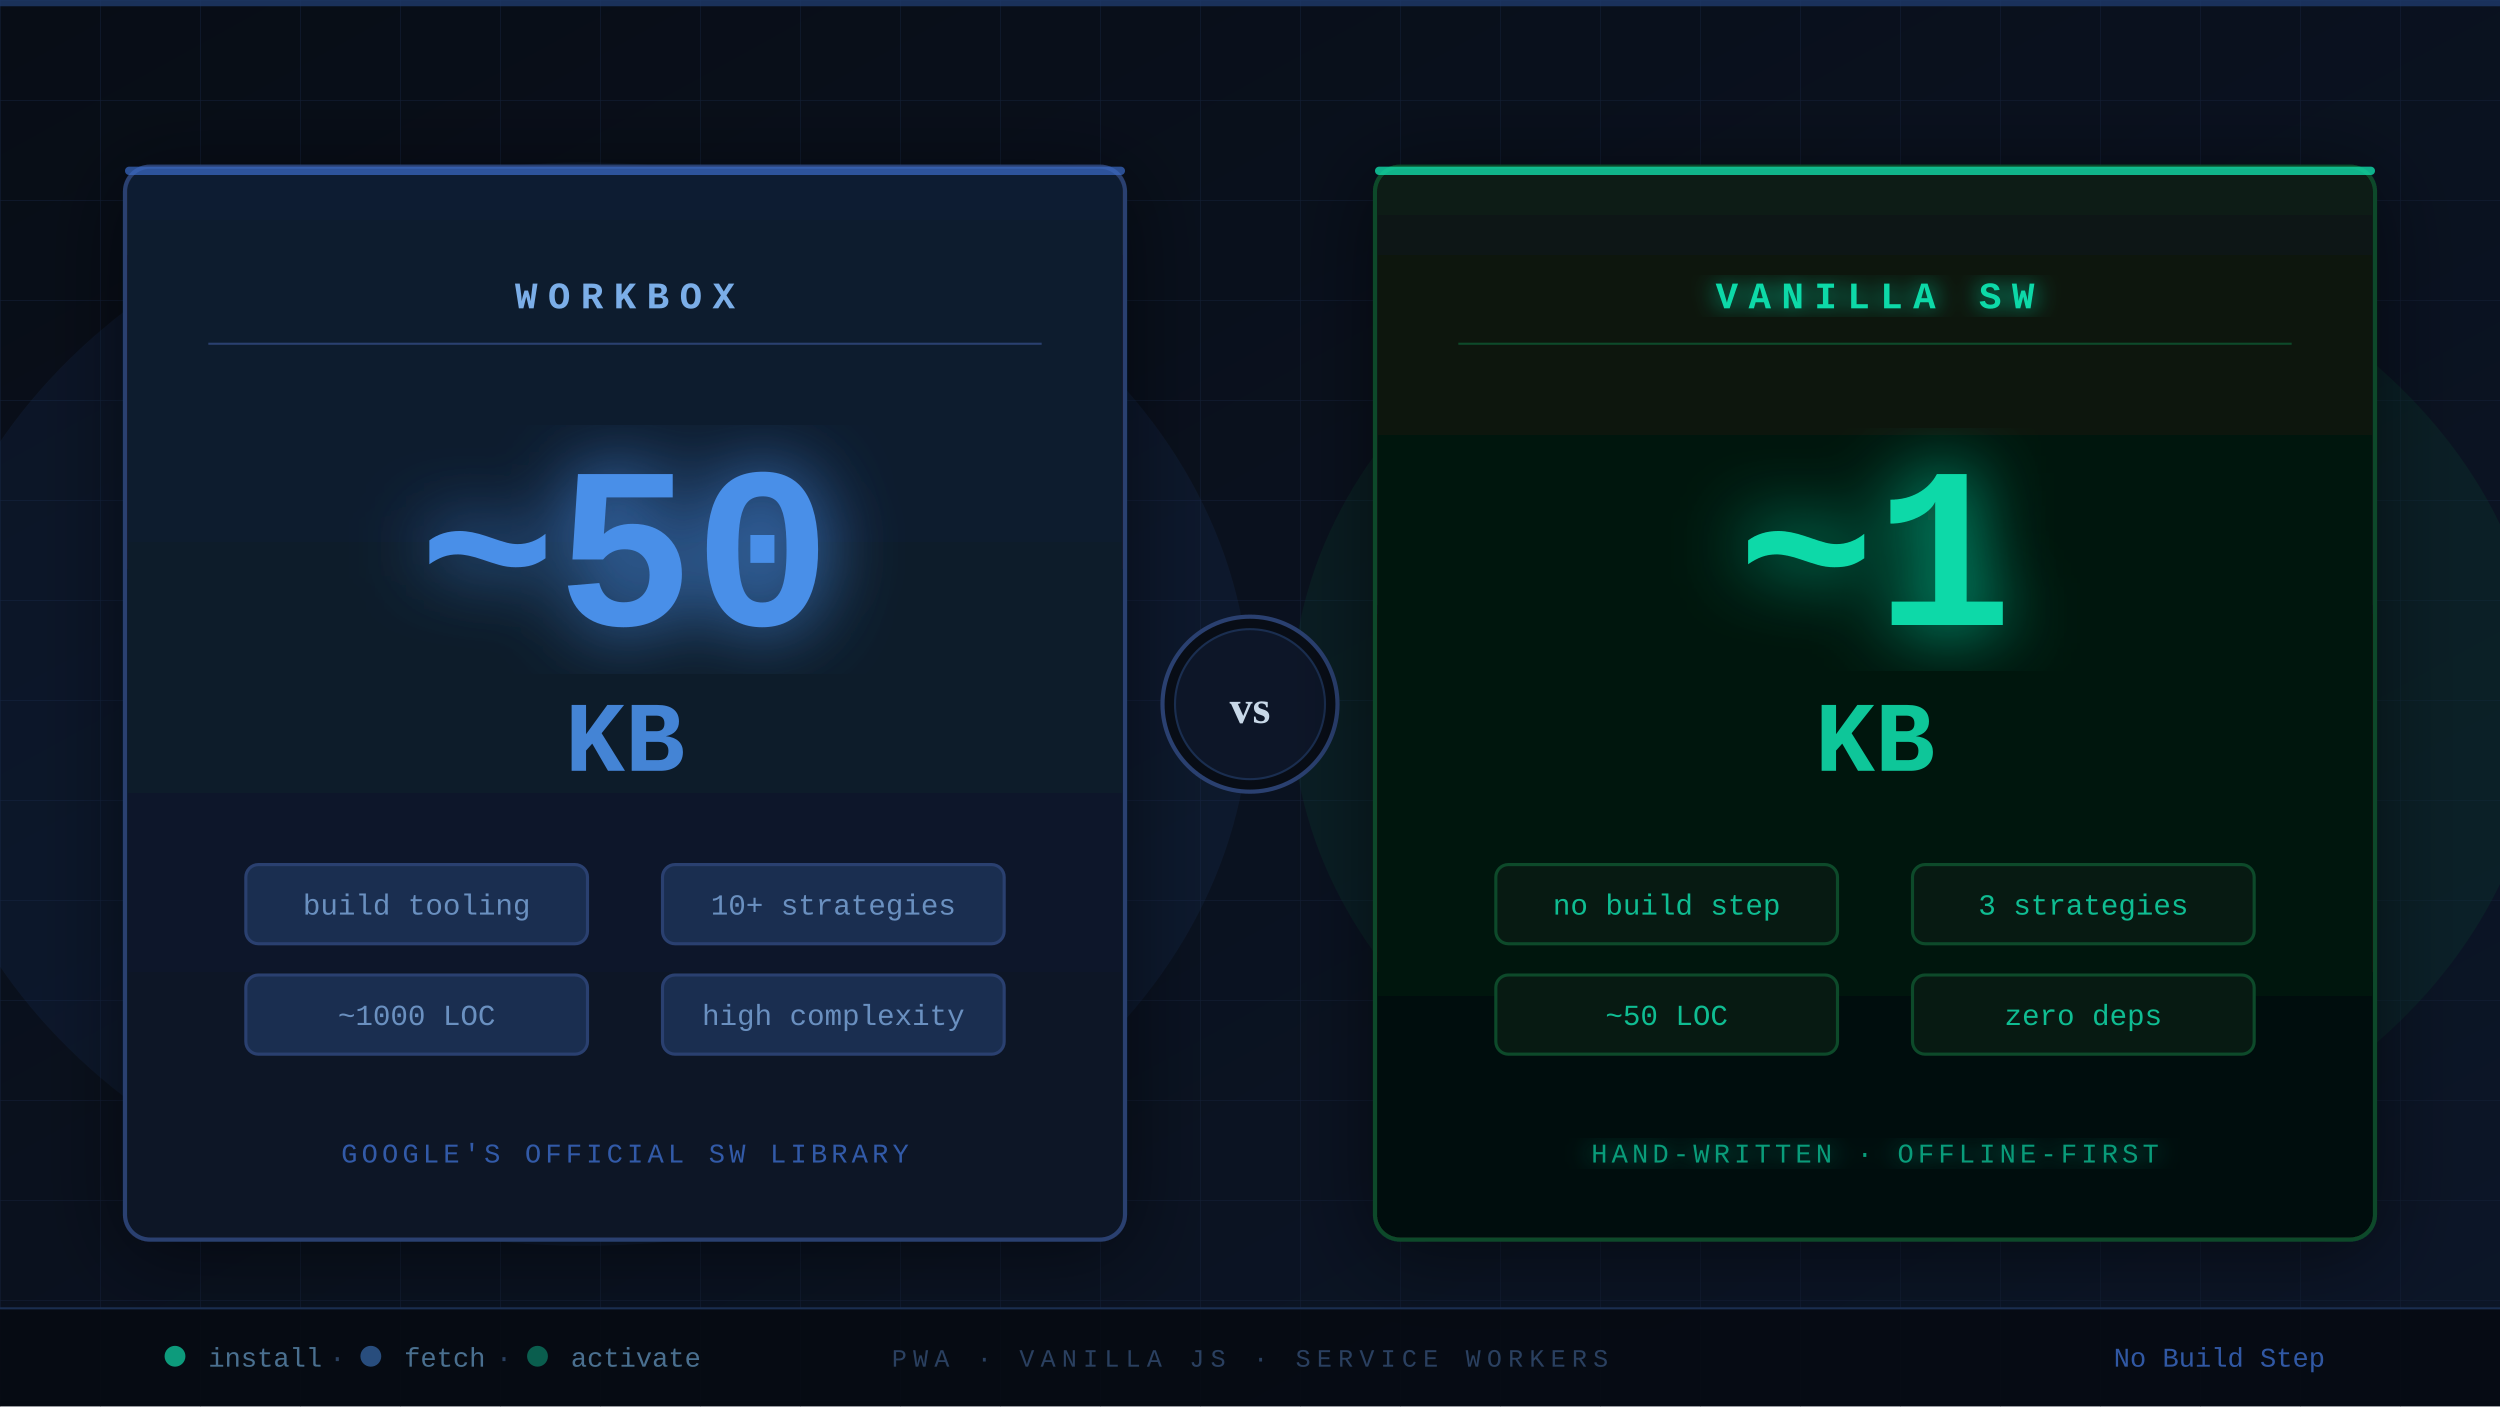
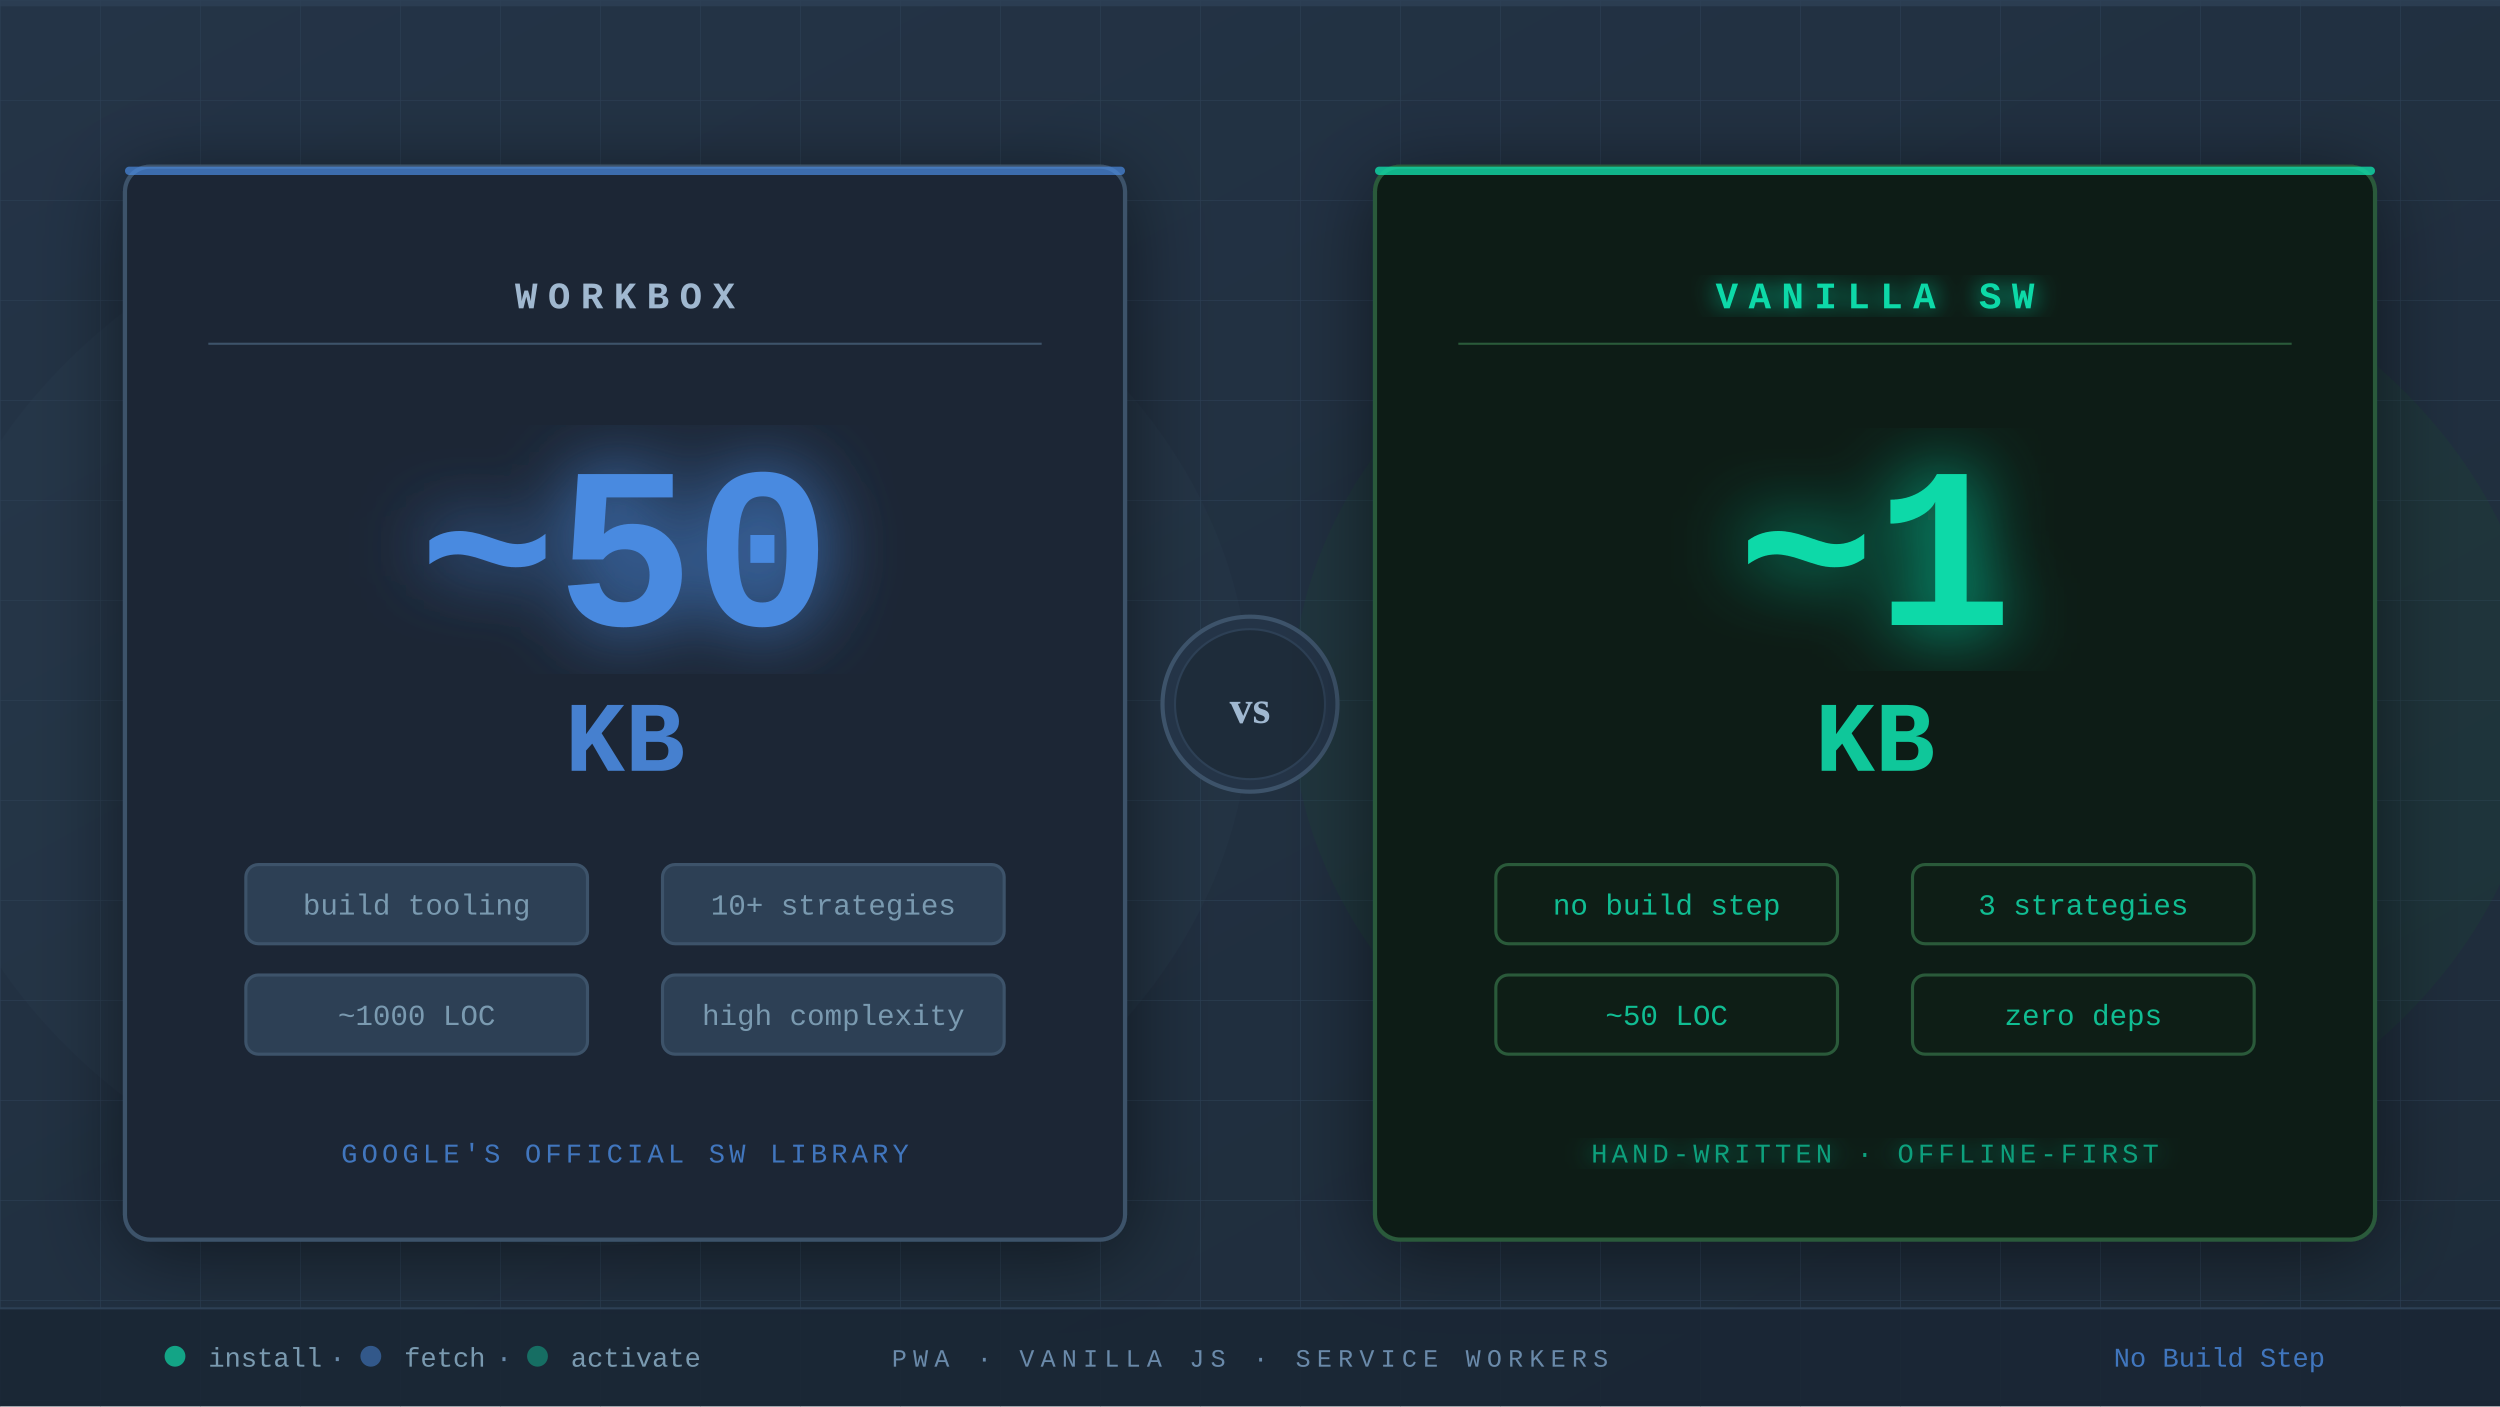
<svg xmlns="http://www.w3.org/2000/svg" width="1200" height="675" viewBox="0 0 1200 675">
  <defs>
    <linearGradient id="bg" x1="0%" y1="0%" x2="100%" y2="100%">
-       <stop offset="0%" stop-color="#080D16" />
-       <stop offset="100%" stop-color="#0C1628" />
+       <stop offset="0%" stop-color="#243447" />
+       <stop offset="100%" stop-color="#1E2C3A" />
    </linearGradient>
    <linearGradient id="leftCard" x1="0%" y1="0%" x2="0%" y2="100%">
-       <stop offset="0%" stop-color="#111D30" />
-       <stop offset="100%" stop-color="#0D1726" />
+       <stop offset="0%" stop-color="#1A2634" />
+       <stop offset="100%" stop-color="#1A2634" />
    </linearGradient>
    <linearGradient id="rightCard" x1="0%" y1="0%" x2="0%" y2="100%">
-       <stop offset="0%" stop-color="#071A12" />
-       <stop offset="100%" stop-color="#050F0C" />
+       <stop offset="0%" stop-color="#0E1E16" />
+       <stop offset="100%" stop-color="#0E1E16" />
    </linearGradient>
    <pattern id="grid" width="48" height="48" patternUnits="userSpaceOnUse">
-       <path d="M 48 0 L 0 0 0 48" fill="none" stroke="#131F35" stroke-width="0.6" />
+       <path d="M 48 0 L 0 0 0 48" fill="none" stroke="#2D4055" stroke-width="0.6" />
    </pattern>
    <filter id="blueGlow" x="-30%" y="-30%" width="160%" height="160%">
      <feGaussianBlur stdDeviation="18" result="blur" />
      <feMerge>
        <feMergeNode in="blur" />
        <feMergeNode in="SourceGraphic" />
      </feMerge>
    </filter>
    <filter id="mintGlow" x="-30%" y="-30%" width="160%" height="160%">
      <feGaussianBlur stdDeviation="18" result="blur" />
      <feMerge>
        <feMergeNode in="blur" />
        <feMergeNode in="SourceGraphic" />
      </feMerge>
    </filter>
    <filter id="softShadow">
      <feDropShadow dx="0" dy="6" stdDeviation="20" flood-color="#000" flood-opacity="0.5" />
    </filter>
    <filter id="labelGlow" x="-10%" y="-30%" width="120%" height="160%">
      <feGaussianBlur stdDeviation="6" result="blur" />
      <feMerge>
        <feMergeNode in="blur" />
        <feMergeNode in="SourceGraphic" />
      </feMerge>
    </filter>
  </defs>
  <rect width="1200" height="675" fill="url(#bg)" />
  <rect width="1200" height="675" fill="url(#grid)" />
-   <ellipse cx="280" cy="338" rx="320" ry="260" fill="#1E3A6A" opacity="0.18" />
-   <ellipse cx="920" cy="338" rx="300" ry="240" fill="#0A4A30" opacity="0.22" />
-   <rect x="0" y="0" width="1200" height="3" fill="#1E3A6A" opacity="0.8" />
-   <rect x="60" y="80" width="480" height="515" rx="12" fill="url(#leftCard)" stroke="#2A4070" stroke-width="2" filter="url(#softShadow)" />
-   <rect x="60" y="80" width="480" height="4" rx="2" fill="#3B6BC8" opacity="0.7" />
-   <text x="300" y="148" font-family="Courier New, Courier, monospace" font-size="18" font-weight="bold" fill="#7BAEE8" text-anchor="middle" letter-spacing="5">WORKBOX</text>
-   <line x1="100" y1="165" x2="500" y2="165" stroke="#2A4070" stroke-width="1" />
-   <text x="300" y="300" font-family="Courier New, Courier, monospace" font-size="110" font-weight="bold" fill="#4A8FE8" text-anchor="middle" filter="url(#blueGlow)">~50</text>
-   <text x="300" y="370" font-family="Courier New, Courier, monospace" font-size="48" font-weight="bold" fill="#4A8FE8" text-anchor="middle" opacity="0.9">KB</text>
-   <rect x="118" y="415" width="164" height="38" rx="6" fill="#1A2E50" stroke="#2A4070" stroke-width="1.5" />
-   <text x="200" y="439" font-family="Courier New, Courier, monospace" font-size="14" fill="#6A90C0" text-anchor="middle">build tooling</text>
-   <rect x="318" y="415" width="164" height="38" rx="6" fill="#1A2E50" stroke="#2A4070" stroke-width="1.5" />
-   <text x="400" y="439" font-family="Courier New, Courier, monospace" font-size="14" fill="#6A90C0" text-anchor="middle">10+ strategies</text>
-   <rect x="118" y="468" width="164" height="38" rx="6" fill="#1A2E50" stroke="#2A4070" stroke-width="1.5" />
-   <text x="200" y="492" font-family="Courier New, Courier, monospace" font-size="14" fill="#6A90C0" text-anchor="middle">~1000 LOC</text>
-   <rect x="318" y="468" width="164" height="38" rx="6" fill="#1A2E50" stroke="#2A4070" stroke-width="1.5" />
-   <text x="400" y="492" font-family="Courier New, Courier, monospace" font-size="14" fill="#6A90C0" text-anchor="middle">high complexity</text>
-   <text x="300" y="558" font-family="Courier New, Courier, monospace" font-size="13" fill="#3B6BC8" text-anchor="middle" opacity="0.8" letter-spacing="2">GOOGLE'S OFFICIAL SW LIBRARY</text>
-   <circle cx="600" cy="338" r="42" fill="#080D16" stroke="#2A4070" stroke-width="2" />
-   <circle cx="600" cy="338" r="36" fill="#0D1628" stroke="#1A2E50" stroke-width="1" />
-   <text x="600" y="347" font-family="Georgia, Times New Roman, serif" font-size="22" font-weight="bold" fill="#C8D8E8" text-anchor="middle">vs</text>
-   <rect x="660" y="80" width="480" height="515" rx="12" fill="url(#rightCard)" stroke="#0D4A2A" stroke-width="2" filter="url(#softShadow)" />
+   <ellipse cx="280" cy="338" rx="320" ry="260" fill="#2D4055" opacity="0.18" />
+   <ellipse cx="920" cy="338" rx="300" ry="240" fill="#1A4A30" opacity="0.22" />
+   <rect x="0" y="0" width="1200" height="3" fill="#2D4055" opacity="0.8" />
+   <rect x="60" y="80" width="480" height="515" rx="12" fill="url(#leftCard)" stroke="#3D536A" stroke-width="2" filter="url(#softShadow)" />
+   <rect x="60" y="80" width="480" height="4" rx="2" fill="#4A8AE0" opacity="0.7" />
+   <text x="300" y="148" font-family="Courier New, Courier, monospace" font-size="18" font-weight="bold" fill="#A0B8D0" text-anchor="middle" letter-spacing="5">WORKBOX</text>
+   <line x1="100" y1="165" x2="500" y2="165" stroke="#3D536A" stroke-width="1" />
+   <text x="300" y="300" font-family="Courier New, Courier, monospace" font-size="110" font-weight="bold" fill="#4A8AE0" text-anchor="middle" filter="url(#blueGlow)">~50</text>
+   <text x="300" y="370" font-family="Courier New, Courier, monospace" font-size="48" font-weight="bold" fill="#4A8AE0" text-anchor="middle" opacity="0.9">KB</text>
+   <rect x="118" y="415" width="164" height="38" rx="6" fill="#2D4055" stroke="#3D536A" stroke-width="1.5" />
+   <text x="200" y="439" font-family="Courier New, Courier, monospace" font-size="14" fill="#7A9AB0" text-anchor="middle">build tooling</text>
+   <rect x="318" y="415" width="164" height="38" rx="6" fill="#2D4055" stroke="#3D536A" stroke-width="1.5" />
+   <text x="400" y="439" font-family="Courier New, Courier, monospace" font-size="14" fill="#7A9AB0" text-anchor="middle">10+ strategies</text>
+   <rect x="118" y="468" width="164" height="38" rx="6" fill="#2D4055" stroke="#3D536A" stroke-width="1.5" />
+   <text x="200" y="492" font-family="Courier New, Courier, monospace" font-size="14" fill="#7A9AB0" text-anchor="middle">~1000 LOC</text>
+   <rect x="318" y="468" width="164" height="38" rx="6" fill="#2D4055" stroke="#3D536A" stroke-width="1.5" />
+   <text x="400" y="492" font-family="Courier New, Courier, monospace" font-size="14" fill="#7A9AB0" text-anchor="middle">high complexity</text>
+   <text x="300" y="558" font-family="Courier New, Courier, monospace" font-size="13" fill="#4A8AE0" text-anchor="middle" opacity="0.8" letter-spacing="2">GOOGLE'S OFFICIAL SW LIBRARY</text>
+   <circle cx="600" cy="338" r="42" fill="#243447" stroke="#3D536A" stroke-width="2" />
+   <circle cx="600" cy="338" r="36" fill="#1E2C3A" stroke="#2D4055" stroke-width="1" />
+   <text x="600" y="347" font-family="Georgia, Times New Roman, serif" font-size="22" font-weight="bold" fill="#A0B8D0" text-anchor="middle">vs</text>
+   <rect x="660" y="80" width="480" height="515" rx="12" fill="url(#rightCard)" stroke="#2A5A3A" stroke-width="2" filter="url(#softShadow)" />
  <rect x="660" y="80" width="480" height="4" rx="2" fill="#10D9A8" opacity="0.8" />
  <text x="900" y="148" font-family="Courier New, Courier, monospace" font-size="18" font-weight="bold" fill="#10D9A8" text-anchor="middle" letter-spacing="5" filter="url(#labelGlow)">VANILLA SW</text>
-   <line x1="700" y1="165" x2="1100" y2="165" stroke="#0D4A2A" stroke-width="1" />
+   <line x1="700" y1="165" x2="1100" y2="165" stroke="#2A5A3A" stroke-width="1" />
  <text x="900" y="300" font-family="Courier New, Courier, monospace" font-size="110" font-weight="bold" fill="#10D9A8" text-anchor="middle" filter="url(#mintGlow)">~1</text>
  <text x="900" y="370" font-family="Courier New, Courier, monospace" font-size="48" font-weight="bold" fill="#10D9A8" text-anchor="middle" opacity="0.9">KB</text>
-   <rect x="718" y="415" width="164" height="38" rx="6" fill="#071A12" stroke="#0D4A2A" stroke-width="1.5" />
+   <rect x="718" y="415" width="164" height="38" rx="6" fill="#0E1E16" stroke="#2A5A3A" stroke-width="1.5" />
  <text x="800" y="439" font-family="Courier New, Courier, monospace" font-size="14" fill="#10D9A8" text-anchor="middle" opacity="0.85">no build step</text>
-   <rect x="918" y="415" width="164" height="38" rx="6" fill="#071A12" stroke="#0D4A2A" stroke-width="1.5" />
+   <rect x="918" y="415" width="164" height="38" rx="6" fill="#0E1E16" stroke="#2A5A3A" stroke-width="1.5" />
  <text x="1000" y="439" font-family="Courier New, Courier, monospace" font-size="14" fill="#10D9A8" text-anchor="middle" opacity="0.85">3 strategies</text>
-   <rect x="718" y="468" width="164" height="38" rx="6" fill="#071A12" stroke="#0D4A2A" stroke-width="1.5" />
+   <rect x="718" y="468" width="164" height="38" rx="6" fill="#0E1E16" stroke="#2A5A3A" stroke-width="1.5" />
  <text x="800" y="492" font-family="Courier New, Courier, monospace" font-size="14" fill="#10D9A8" text-anchor="middle" opacity="0.85">~50 LOC</text>
-   <rect x="918" y="468" width="164" height="38" rx="6" fill="#071A12" stroke="#0D4A2A" stroke-width="1.5" />
+   <rect x="918" y="468" width="164" height="38" rx="6" fill="#0E1E16" stroke="#2A5A3A" stroke-width="1.5" />
  <text x="1000" y="492" font-family="Courier New, Courier, monospace" font-size="14" fill="#10D9A8" text-anchor="middle" opacity="0.85">zero deps</text>
  <text x="900" y="558" font-family="Courier New, Courier, monospace" font-size="13" fill="#10D9A8" text-anchor="middle" opacity="0.7" letter-spacing="2" filter="url(#labelGlow)">HAND-WRITTEN · OFFLINE-FIRST</text>
-   <rect x="0" y="628" width="1200" height="47" fill="#060A12" opacity="0.9" />
-   <line x1="0" y1="628" x2="1200" y2="628" stroke="#1A2E50" stroke-width="1" />
+   <rect x="0" y="628" width="1200" height="47" fill="#1A2634" opacity="0.9" />
+   <line x1="0" y1="628" x2="1200" y2="628" stroke="#2D4055" stroke-width="1" />
  <circle cx="84" cy="651" r="5" fill="#10D9A8" opacity="0.7" />
-   <text x="100" y="656" font-family="Courier New, Courier, monospace" font-size="13" fill="#4A7090">install</text>
-   <text x="158" y="656" font-family="Courier New, Courier, monospace" font-size="13" fill="#2A4060">·</text>
-   <circle cx="178" cy="651" r="5" fill="#4A8FE8" opacity="0.5" />
-   <text x="194" y="656" font-family="Courier New, Courier, monospace" font-size="13" fill="#4A7090">fetch</text>
-   <text x="238" y="656" font-family="Courier New, Courier, monospace" font-size="13" fill="#2A4060">·</text>
+   <text x="100" y="656" font-family="Courier New, Courier, monospace" font-size="13" fill="#7A9AB0">install</text>
+   <text x="158" y="656" font-family="Courier New, Courier, monospace" font-size="13" fill="#6A8AAA">·</text>
+   <circle cx="178" cy="651" r="5" fill="#4A8AE0" opacity="0.5" />
+   <text x="194" y="656" font-family="Courier New, Courier, monospace" font-size="13" fill="#7A9AB0">fetch</text>
+   <text x="238" y="656" font-family="Courier New, Courier, monospace" font-size="13" fill="#6A8AAA">·</text>
  <circle cx="258" cy="651" r="5" fill="#10D9A8" opacity="0.4" />
-   <text x="274" y="656" font-family="Courier New, Courier, monospace" font-size="13" fill="#4A7090">activate</text>
-   <text x="600" y="656" font-family="Courier New, Courier, monospace" font-size="12" fill="#2A4060" text-anchor="middle" letter-spacing="3">PWA · VANILLA JS · SERVICE WORKERS</text>
-   <text x="1116" y="656" font-family="Courier New, Courier, monospace" font-size="13" fill="#3B6BC8" text-anchor="end" opacity="0.8">No Build Step</text>
+   <text x="274" y="656" font-family="Courier New, Courier, monospace" font-size="13" fill="#7A9AB0">activate</text>
+   <text x="600" y="656" font-family="Courier New, Courier, monospace" font-size="12" fill="#6A8AAA" text-anchor="middle" letter-spacing="3">PWA · VANILLA JS · SERVICE WORKERS</text>
+   <text x="1116" y="656" font-family="Courier New, Courier, monospace" font-size="13" fill="#4A8AE0" text-anchor="end" opacity="0.8">No Build Step</text>
</svg>
